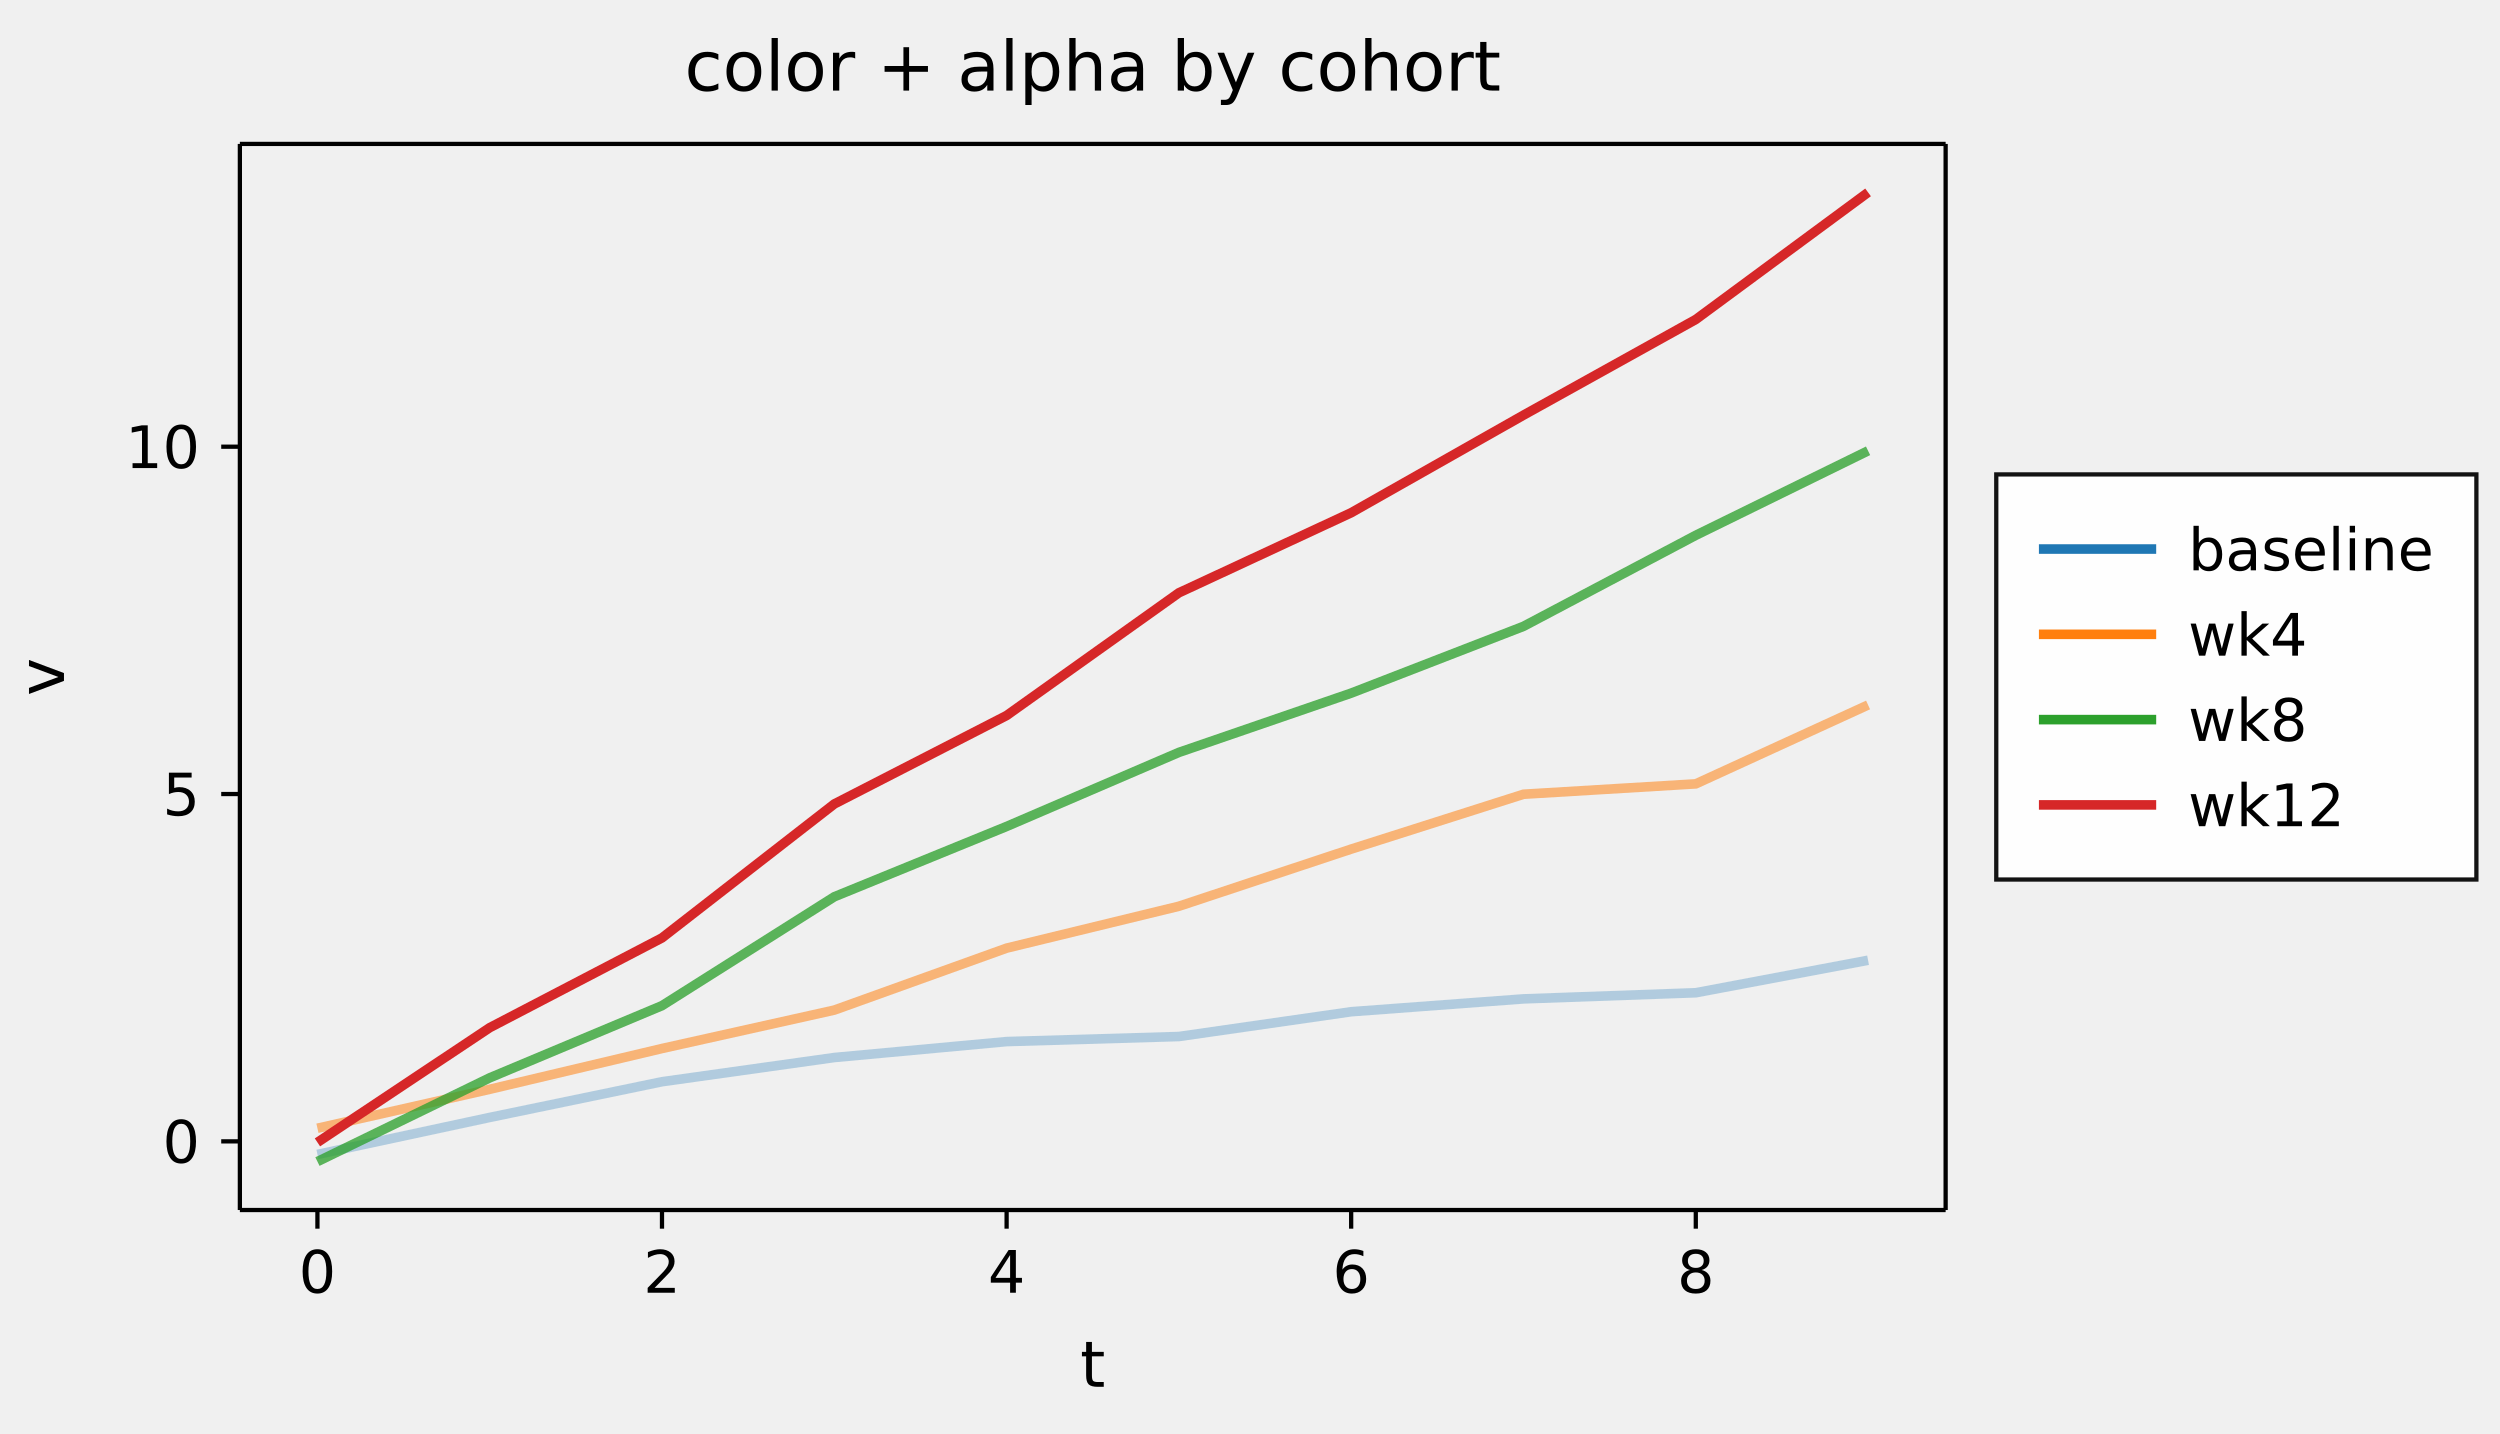
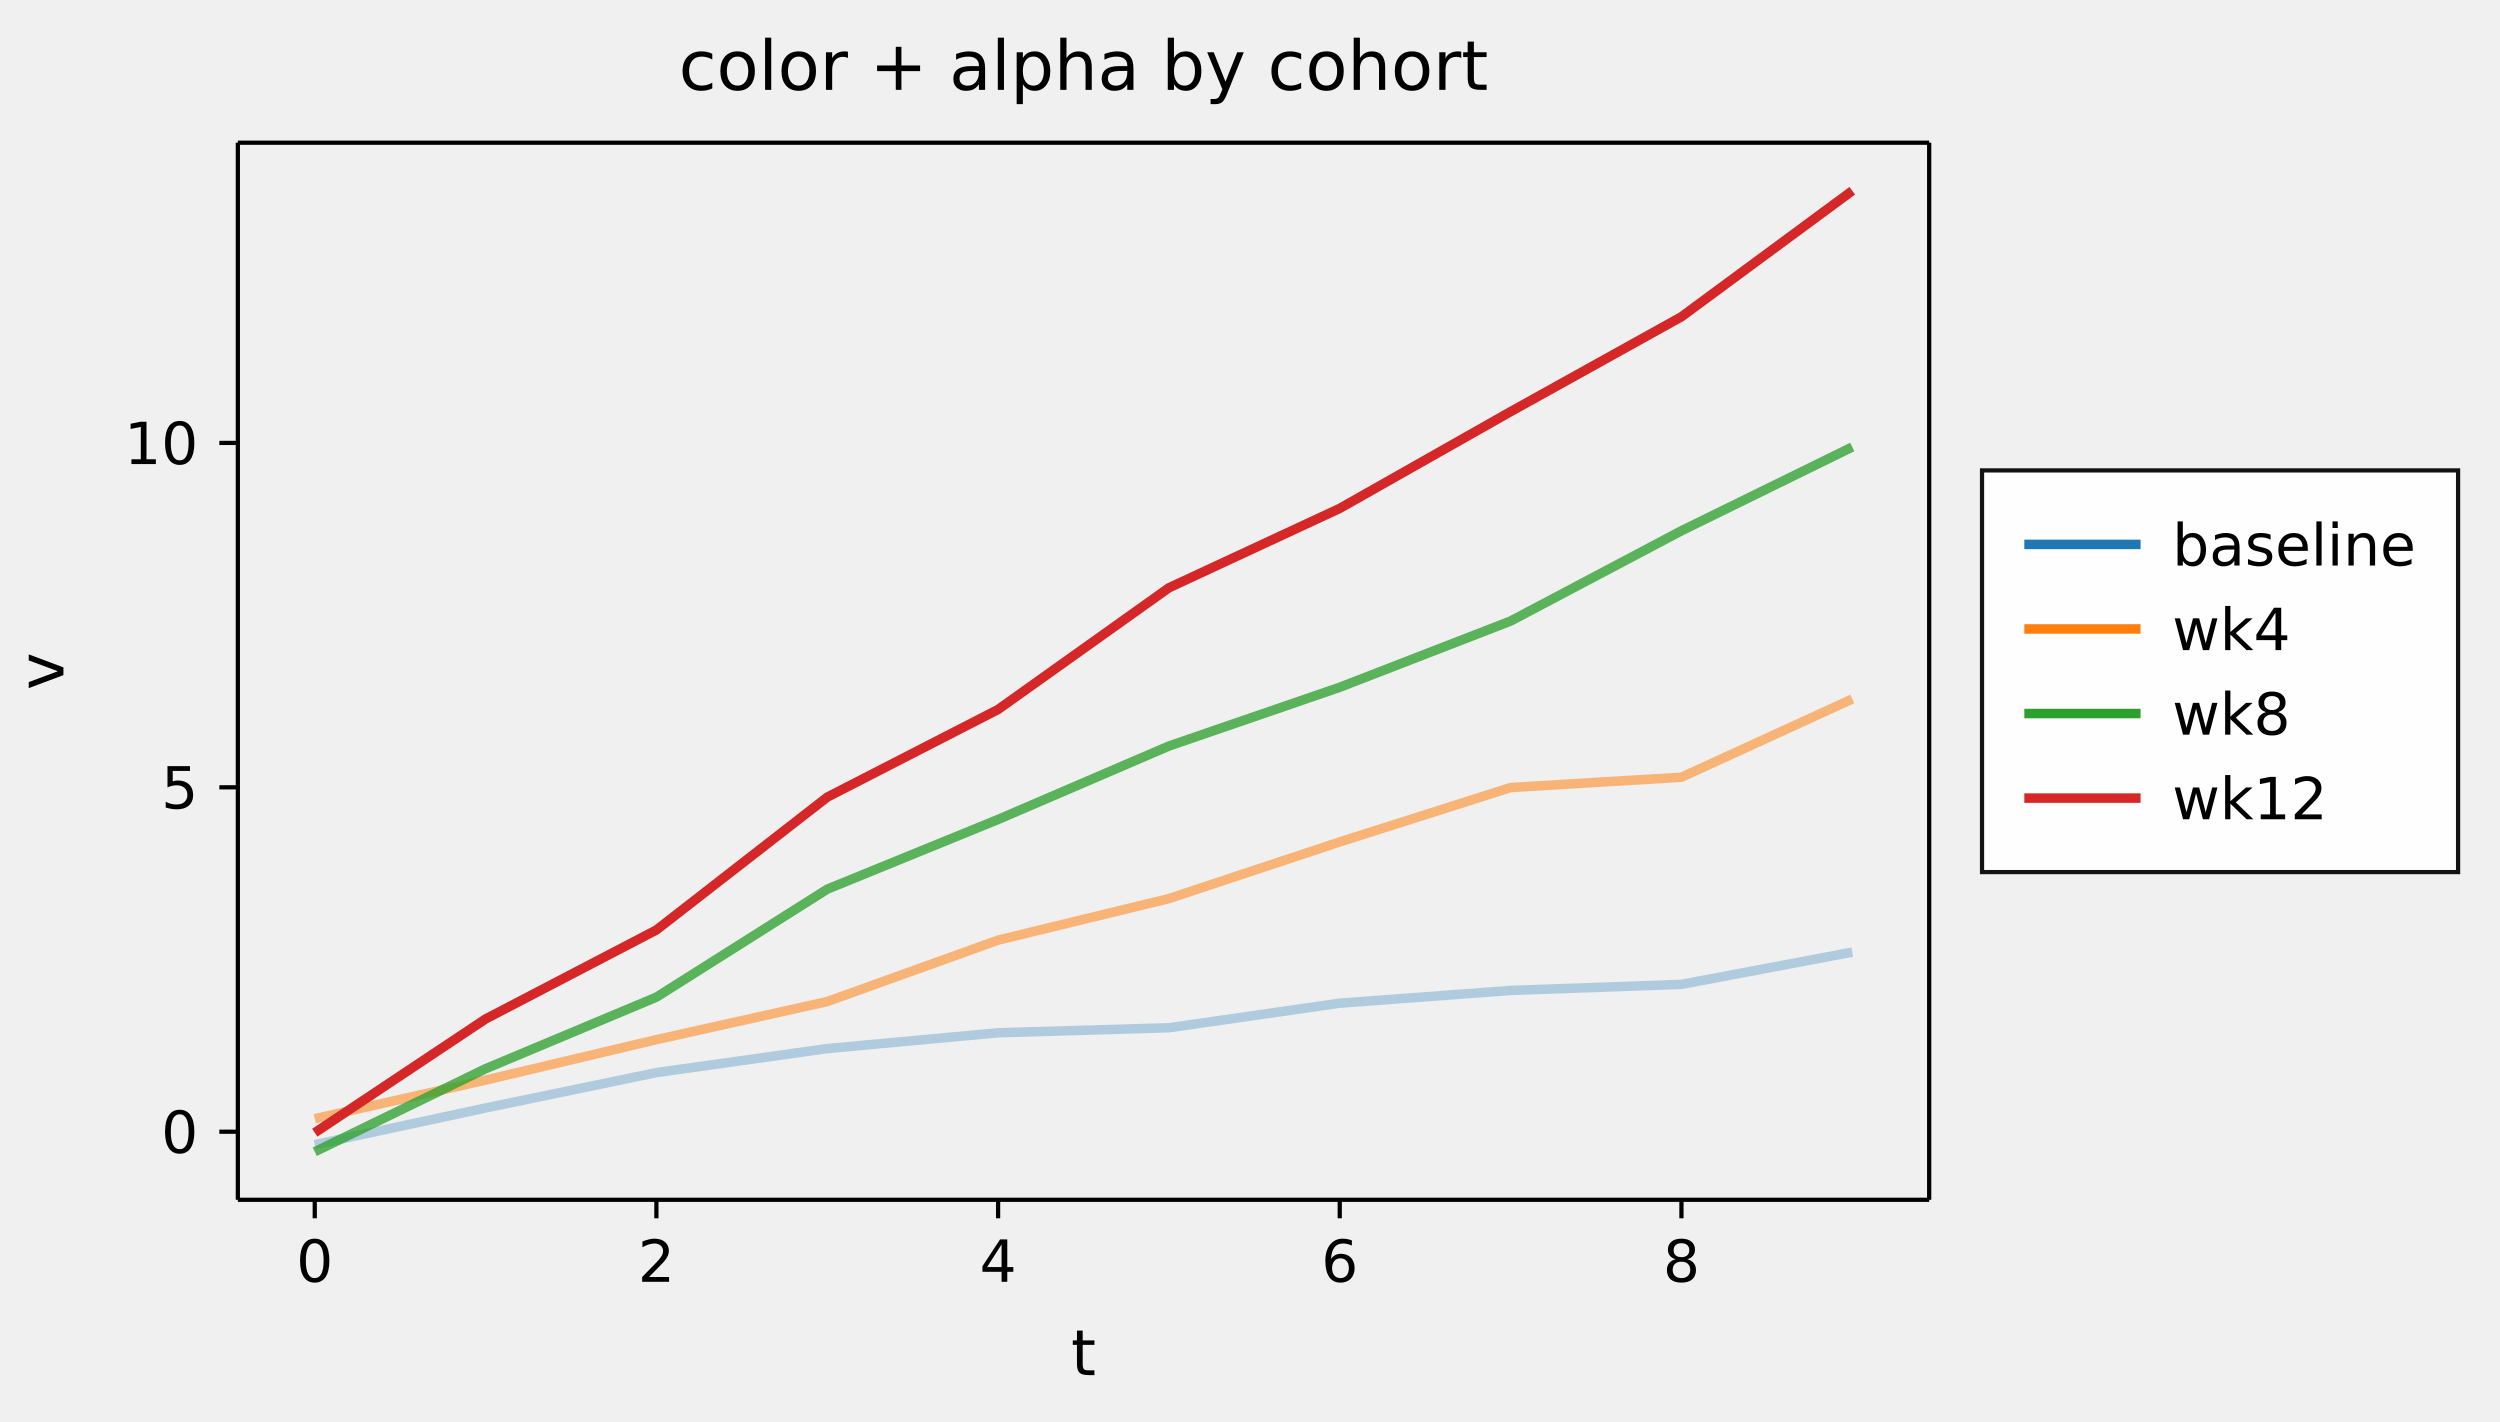
- <svg xmlns="http://www.w3.org/2000/svg" width="469" height="269" viewBox="0 0 469 269" font-family="DejaVu Sans, Bitstream Vera Sans, Verdana, Arial, sans-serif" font-size="11" style="background:#fff" data-plotlet-version="0.4.4" data-plotlet-schema="2" data-plotlet-kind="figure">
-   <g transform="translate(45,27)" data-plotlet-kind="panel" data-plotlet-title="color + alpha by cohort" data-plotlet-xlabel="t" data-plotlet-ylabel="v" data-plotlet-xscale="linear" data-plotlet-yscale="linear" data-plotlet-xlim="-0.45,9.45" data-plotlet-ylim="-0.988395135088,14.3581002454" data-plotlet-panel-bbox="0,0,469,269" data-plotlet-data-area="45,27,320,200">
+ <svg xmlns="http://www.w3.org/2000/svg" width="473" height="269" viewBox="0 0 473 269" font-family="DejaVu Sans, Bitstream Vera Sans, Verdana, Arial, sans-serif" font-size="11" style="background:#fff" data-plotlet-version="0.4.5" data-plotlet-schema="2" data-plotlet-kind="figure">
+   <g transform="translate(45,27)" data-plotlet-kind="panel" data-plotlet-title="color + alpha by cohort" data-plotlet-xlabel="t" data-plotlet-ylabel="v" data-plotlet-xscale="linear" data-plotlet-yscale="linear" data-plotlet-xlim="-0.45,9.45" data-plotlet-ylim="-0.988395135088,14.3581002454" data-plotlet-panel-bbox="0,0,473,269" data-plotlet-data-area="45,27,320,200">
    <svg x="0" y="0" width="320" height="200" overflow="hidden">
      <g class="plotlet-artist" data-plotlet-type="line" data-plotlet-index="0" data-plotlet-label="baseline" data-plotlet-color="#1f77b4" data-plotlet-n="10" data-plotlet-x-min="0" data-plotlet-x-max="9" data-plotlet-y-min="-0.18815137680569755" data-plotlet-y-max="2.607379976853529">
        <path d="M14.55,189.57L46.87,182.63L79.19,175.93L111.52,171.39L143.84,168.40L176.16,167.45L208.48,162.80L240.81,160.39L273.13,159.24L305.45,153.14" fill="none" stroke="#1f77b4" stroke-width="1.8" opacity="0.3" />
      </g>
      <g class="plotlet-artist" data-plotlet-type="line" data-plotlet-index="1" data-plotlet-label="wk4" data-plotlet-color="#ff7f0e" data-plotlet-n="10" data-plotlet-x-min="0" data-plotlet-x-max="9" data-plotlet-y-min="0.18882446692344765" data-plotlet-y-max="6.2821275179931595">
        <path d="M14.55,184.66L46.87,177.35L79.19,169.70L111.52,162.49L143.84,150.87L176.16,143.01L208.48,132.29L240.81,122.00L273.13,120.05L305.45,105.25" fill="none" stroke="#ff7f0e" stroke-width="1.8" opacity="0.533" />
      </g>
      <g class="plotlet-artist" data-plotlet-type="line" data-plotlet-index="2" data-plotlet-label="wk8" data-plotlet-color="#2ca02c" data-plotlet-n="10" data-plotlet-x-min="0" data-plotlet-x-max="9" data-plotlet-y-min="-0.2908271632479597" data-plotlet-y-max="9.940454131477516">
        <path d="M14.55,190.91L46.87,175.20L79.19,161.66L111.52,141.23L143.84,128.04L176.16,114.15L208.48,103.03L240.81,90.50L273.13,73.42L305.45,57.57" fill="none" stroke="#2ca02c" stroke-width="1.8" opacity="0.767" />
      </g>
      <g class="plotlet-artist" data-plotlet-type="line" data-plotlet-index="3" data-plotlet-label="wk12" data-plotlet-color="#d62728" data-plotlet-n="10" data-plotlet-x-min="0" data-plotlet-x-max="9" data-plotlet-y-min="-0.014407388803281327" data-plotlet-y-max="13.660532273551379">
        <path d="M14.55,187.31L46.87,165.79L79.19,148.95L111.52,123.82L143.84,107.23L176.16,84.21L208.48,69.19L240.81,50.88L273.13,32.93L305.45,9.09" fill="none" stroke="#d62728" stroke-width="1.8" opacity="1" />
      </g>
    </svg>
    <line x1="0" y1="0" x2="320" y2="0" stroke="#000000" stroke-width="0.8" />
    <line x1="0" y1="200" x2="320" y2="200" stroke="#000000" stroke-width="0.8" />
    <line x1="0" y1="0" x2="0" y2="200" stroke="#000000" stroke-width="0.8" />
    <line x1="320" y1="0" x2="320" y2="200" stroke="#000000" stroke-width="0.8" />
    <line x1="14.55" x2="14.55" y1="200" y2="203.5" stroke="#000000" stroke-width="0.8" />
    <path d="M14.543 208.214Q13.705 208.214 13.283 209.039Q12.862 209.863 12.862 211.518Q12.862 213.167 13.283 213.991Q13.705 214.815 14.543 214.815Q15.386 214.815 15.808 213.991Q16.229 213.167 16.229 211.518Q16.229 209.863 15.808 209.039Q15.386 208.214 14.543 208.214ZM14.543 207.355Q15.891 207.355 16.603 208.421Q17.314 209.487 17.314 211.518Q17.314 213.542 16.603 214.609Q15.891 215.675 14.543 215.675Q13.195 215.675 12.483 214.609Q11.771 213.542 11.771 211.518Q11.771 209.487 12.483 208.421Q13.195 207.355 14.543 207.355Z" fill="#000" />
    <line x1="79.19" x2="79.19" y1="200" y2="203.5" stroke="#000000" stroke-width="0.8" />
    <path d="M77.803 214.606H81.59V215.519H76.498V214.606Q77.116 213.967 78.182 212.89Q79.248 211.813 79.522 211.501Q80.043 210.916 80.25 210.51Q80.457 210.105 80.457 209.713Q80.457 209.074 80.008 208.671Q79.56 208.268 78.84 208.268Q78.33 208.268 77.763 208.445Q77.197 208.623 76.552 208.982V207.887Q77.207 207.624 77.777 207.489Q78.346 207.355 78.819 207.355Q80.065 207.355 80.806 207.978Q81.547 208.601 81.547 209.643Q81.547 210.137 81.362 210.58Q81.177 211.023 80.688 211.625Q80.553 211.781 79.834 212.525Q79.114 213.269 77.803 214.606Z" fill="#000" />
    <line x1="143.84" x2="143.84" y1="200" y2="203.5" stroke="#000000" stroke-width="0.8" />
    <path d="M144.496 208.445 141.757 212.726H144.496ZM144.212 207.5H145.576V212.726H146.72V213.628H145.576V215.519H144.496V213.628H140.876V212.581Z" fill="#000" />
    <line x1="208.48" x2="208.48" y1="200" y2="203.5" stroke="#000000" stroke-width="0.8" />
    <path d="M208.616 211.077Q207.886 211.077 207.459 211.577Q207.032 212.076 207.032 212.946Q207.032 213.811 207.459 214.313Q207.886 214.815 208.616 214.815Q209.347 214.815 209.774 214.313Q210.201 213.811 210.201 212.946Q210.201 212.076 209.774 211.577Q209.347 211.077 208.616 211.077ZM210.77 207.677V208.666Q210.362 208.472 209.946 208.37Q209.53 208.268 209.121 208.268Q208.047 208.268 207.48 208.993Q206.914 209.718 206.833 211.185Q207.15 210.717 207.628 210.468Q208.106 210.218 208.681 210.218Q209.889 210.218 210.59 210.951Q211.291 211.684 211.291 212.946Q211.291 214.182 210.561 214.928Q209.83 215.675 208.616 215.675Q207.225 215.675 206.489 214.609Q205.754 213.542 205.754 211.518Q205.754 209.616 206.656 208.486Q207.558 207.355 209.078 207.355Q209.487 207.355 209.903 207.436Q210.319 207.516 210.77 207.677Z" fill="#000" />
    <line x1="273.13" x2="273.13" y1="200" y2="203.5" stroke="#000000" stroke-width="0.8" />
    <path d="M273.129 211.711Q272.355 211.711 271.912 212.125Q271.469 212.538 271.469 213.263Q271.469 213.988 271.912 214.402Q272.355 214.815 273.129 214.815Q273.902 214.815 274.348 214.399Q274.794 213.983 274.794 213.263Q274.794 212.538 274.351 212.125Q273.907 211.711 273.129 211.711ZM272.044 211.249Q271.345 211.077 270.956 210.599Q270.567 210.121 270.567 209.434Q270.567 208.472 271.251 207.914Q271.936 207.355 273.129 207.355Q274.326 207.355 275.009 207.914Q275.691 208.472 275.691 209.434Q275.691 210.121 275.301 210.599Q274.912 211.077 274.219 211.249Q275.003 211.432 275.441 211.963Q275.879 212.495 275.879 213.263Q275.879 214.429 275.167 215.052Q274.455 215.675 273.129 215.675Q271.802 215.675 271.09 215.052Q270.379 214.429 270.379 213.263Q270.379 212.495 270.819 211.963Q271.259 211.432 272.044 211.249ZM271.646 209.536Q271.646 210.159 272.036 210.508Q272.425 210.857 273.129 210.857Q273.827 210.857 274.222 210.508Q274.616 210.159 274.616 209.536Q274.616 208.913 274.222 208.563Q273.827 208.214 273.129 208.214Q272.425 208.214 272.036 208.563Q271.646 208.913 271.646 209.536Z" fill="#000" />
    <line x1="0" x2="-3.5" y1="187.12" y2="187.12" stroke="#000000" stroke-width="0.8" />
    <path d="M-11.002 183.824Q-11.84 183.824 -12.261 184.648Q-12.683 185.473 -12.683 187.127Q-12.683 188.776 -12.261 189.6Q-11.84 190.425 -11.002 190.425Q-10.159 190.425 -9.737 189.6Q-9.315 188.776 -9.315 187.127Q-9.315 185.473 -9.737 184.648Q-10.159 183.824 -11.002 183.824ZM-11.002 182.964Q-9.654 182.964 -8.942 184.031Q-8.23 185.097 -8.23 187.127Q-8.23 189.152 -8.942 190.218Q-9.654 191.284 -11.002 191.284Q-12.35 191.284 -13.062 190.218Q-13.773 189.152 -13.773 187.127Q-13.773 185.097 -13.062 184.031Q-12.35 182.964 -11.002 182.964Z" fill="#000" />
    <line x1="0" x2="-3.5" y1="121.96" y2="121.96" stroke="#000000" stroke-width="0.8" />
    <path d="M-13.312 117.948H-9.052V118.861H-12.318V120.827Q-12.082 120.746 -11.845 120.706Q-11.609 120.666 -11.373 120.666Q-10.03 120.666 -9.246 121.402Q-8.461 122.137 -8.461 123.394Q-8.461 124.689 -9.267 125.406Q-10.073 126.123 -11.539 126.123Q-12.044 126.123 -12.568 126.037Q-13.091 125.951 -13.65 125.779V124.689Q-13.167 124.952 -12.651 125.081Q-12.135 125.21 -11.561 125.21Q-10.631 125.21 -10.089 124.721Q-9.546 124.232 -9.546 123.394Q-9.546 122.556 -10.089 122.068Q-10.631 121.579 -11.561 121.579Q-11.996 121.579 -12.428 121.676Q-12.86 121.772 -13.312 121.976Z" fill="#000" />
    <line x1="0" x2="-3.5" y1="56.80" y2="56.80" stroke="#000000" stroke-width="0.8" />
    <path d="M-20.133 59.892H-18.36V53.775L-20.289 54.162V53.173L-18.371 52.787H-17.286V59.892H-15.514V60.806H-20.133ZM-11.002 53.501Q-11.84 53.501 -12.261 54.325Q-12.683 55.15 -12.683 56.804Q-12.683 58.453 -12.261 59.277Q-11.84 60.102 -11.002 60.102Q-10.159 60.102 -9.737 59.277Q-9.315 58.453 -9.315 56.804Q-9.315 55.15 -9.737 54.325Q-10.159 53.501 -11.002 53.501ZM-11.002 52.641Q-9.654 52.641 -8.942 53.708Q-8.23 54.774 -8.23 56.804Q-8.23 58.829 -8.942 59.895Q-9.654 60.961 -11.002 60.961Q-12.35 60.961 -13.062 59.895Q-13.773 58.829 -13.773 56.804Q-13.773 54.774 -13.062 53.708Q-12.35 52.641 -11.002 52.641Z" fill="#000" />
    <path d="M159.845 224.744V226.607H162.065V227.445H159.845V231.008Q159.845 231.811 160.064 232.039Q160.284 232.268 160.958 232.268H162.065V233.17H160.958Q159.71 233.17 159.235 232.704Q158.761 232.238 158.761 231.008V227.445H157.97V226.607H158.761V224.744Z" fill="#000" />
    <g transform="translate(-33.0,100.0) rotate(-90)">
      <path d="M-3.193 -6.562H-2.051L0.0 -1.055L2.051 -6.562H3.193L0.732 0.0H-0.732Z" fill="#000" />
    </g>
    <path d="M89.766 -16.836V-15.745Q89.271 -16.018 88.773 -16.154Q88.275 -16.291 87.767 -16.291Q86.631 -16.291 86.002 -15.57Q85.374 -14.85 85.374 -13.548Q85.374 -12.247 86.002 -11.527Q86.631 -10.806 87.767 -10.806Q88.275 -10.806 88.773 -10.943Q89.271 -11.079 89.766 -11.352V-10.273Q89.278 -10.044 88.754 -9.93Q88.23 -9.816 87.64 -9.816Q86.034 -9.816 85.088 -10.825Q84.142 -11.834 84.142 -13.548Q84.142 -15.288 85.098 -16.284Q86.053 -17.281 87.716 -17.281Q88.256 -17.281 88.77 -17.17Q89.284 -17.059 89.766 -16.836ZM94.552 -16.291Q93.613 -16.291 93.067 -15.557Q92.521 -14.824 92.521 -13.548Q92.521 -12.272 93.064 -11.539Q93.607 -10.806 94.552 -10.806Q95.486 -10.806 96.031 -11.542Q96.577 -12.279 96.577 -13.548Q96.577 -14.812 96.031 -15.551Q95.486 -16.291 94.552 -16.291ZM94.552 -17.281Q96.076 -17.281 96.946 -16.291Q97.815 -15.3 97.815 -13.548Q97.815 -11.803 96.946 -10.809Q96.076 -9.816 94.552 -9.816Q93.023 -9.816 92.156 -10.809Q91.29 -11.803 91.29 -13.548Q91.29 -15.3 92.156 -16.291Q93.023 -17.281 94.552 -17.281ZM99.751 -19.877H100.919V-10.0H99.751ZM106.118 -16.291Q105.178 -16.291 104.633 -15.557Q104.087 -14.824 104.087 -13.548Q104.087 -12.272 104.629 -11.539Q105.172 -10.806 106.118 -10.806Q107.051 -10.806 107.597 -11.542Q108.143 -12.279 108.143 -13.548Q108.143 -14.812 107.597 -15.551Q107.051 -16.291 106.118 -16.291ZM106.118 -17.281Q107.641 -17.281 108.511 -16.291Q109.381 -15.3 109.381 -13.548Q109.381 -11.803 108.511 -10.809Q107.641 -9.816 106.118 -9.816Q104.588 -9.816 103.722 -10.809Q102.855 -11.803 102.855 -13.548Q102.855 -15.3 103.722 -16.291Q104.588 -17.281 106.118 -17.281ZM115.436 -16.018Q115.24 -16.132 115.008 -16.186Q114.776 -16.24 114.497 -16.24Q113.507 -16.24 112.977 -15.595Q112.447 -14.951 112.447 -13.745V-10.0H111.272V-17.109H112.447V-16.005Q112.815 -16.652 113.405 -16.967Q113.995 -17.281 114.84 -17.281Q114.96 -17.281 115.106 -17.265Q115.252 -17.249 115.43 -17.217ZM125.548 -18.15V-14.615H129.084V-13.536H125.548V-10.0H124.482V-13.536H120.946V-14.615H124.482V-18.15ZM139.05 -13.574Q137.634 -13.574 137.088 -13.25Q136.542 -12.926 136.542 -12.146Q136.542 -11.523 136.952 -11.158Q137.361 -10.793 138.066 -10.793Q139.037 -10.793 139.624 -11.482Q140.211 -12.171 140.211 -13.313V-13.574ZM141.379 -14.056V-10.0H140.211V-11.079Q139.811 -10.432 139.215 -10.124Q138.618 -9.816 137.755 -9.816Q136.663 -9.816 136.019 -10.428Q135.374 -11.041 135.374 -12.069Q135.374 -13.269 136.177 -13.878Q136.98 -14.488 138.573 -14.488H140.211V-14.602Q140.211 -15.408 139.681 -15.849Q139.151 -16.291 138.193 -16.291Q137.583 -16.291 137.006 -16.145Q136.428 -15.999 135.895 -15.707V-16.786Q136.536 -17.033 137.139 -17.157Q137.742 -17.281 138.313 -17.281Q139.856 -17.281 140.617 -16.481Q141.379 -15.681 141.379 -14.056ZM143.785 -19.877H144.953V-10.0H143.785ZM148.527 -11.066V-7.296H147.352V-17.109H148.527V-16.03Q148.895 -16.665 149.457 -16.973Q150.018 -17.281 150.799 -17.281Q152.094 -17.281 152.903 -16.252Q153.713 -15.224 153.713 -13.548Q153.713 -11.873 152.903 -10.844Q152.094 -9.816 150.799 -9.816Q150.018 -9.816 149.457 -10.124Q148.895 -10.432 148.527 -11.066ZM152.5 -13.548Q152.5 -14.837 151.97 -15.57Q151.44 -16.303 150.513 -16.303Q149.587 -16.303 149.057 -15.57Q148.527 -14.837 148.527 -13.548Q148.527 -12.26 149.057 -11.527Q149.587 -10.793 150.513 -10.793Q151.44 -10.793 151.97 -11.527Q152.5 -12.26 152.5 -13.548ZM161.558 -14.291V-10.0H160.39V-14.253Q160.39 -15.262 159.997 -15.764Q159.603 -16.265 158.816 -16.265Q157.87 -16.265 157.324 -15.662Q156.779 -15.059 156.779 -14.018V-10.0H155.604V-19.877H156.779V-16.005Q157.198 -16.646 157.766 -16.963Q158.334 -17.281 159.076 -17.281Q160.302 -17.281 160.93 -16.522Q161.558 -15.764 161.558 -14.291ZM167.119 -13.574Q165.703 -13.574 165.157 -13.25Q164.612 -12.926 164.612 -12.146Q164.612 -11.523 165.021 -11.158Q165.43 -10.793 166.135 -10.793Q167.106 -10.793 167.693 -11.482Q168.281 -12.171 168.281 -13.313V-13.574ZM169.448 -14.056V-10.0H168.281V-11.079Q167.881 -10.432 167.284 -10.124Q166.687 -9.816 165.824 -9.816Q164.732 -9.816 164.088 -10.428Q163.444 -11.041 163.444 -12.069Q163.444 -13.269 164.247 -13.878Q165.05 -14.488 166.643 -14.488H168.281V-14.602Q168.281 -15.408 167.75 -15.849Q167.22 -16.291 166.262 -16.291Q165.653 -16.291 165.075 -16.145Q164.497 -15.999 163.964 -15.707V-16.786Q164.605 -17.033 165.208 -17.157Q165.811 -17.281 166.383 -17.281Q167.925 -17.281 168.687 -16.481Q169.448 -15.681 169.448 -14.056ZM181.09 -13.548Q181.09 -14.837 180.56 -15.57Q180.03 -16.303 179.103 -16.303Q178.177 -16.303 177.646 -15.57Q177.116 -14.837 177.116 -13.548Q177.116 -12.26 177.646 -11.527Q178.177 -10.793 179.103 -10.793Q180.03 -10.793 180.56 -11.527Q181.09 -12.26 181.09 -13.548ZM177.116 -16.03Q177.485 -16.665 178.046 -16.973Q178.608 -17.281 179.389 -17.281Q180.684 -17.281 181.493 -16.252Q182.302 -15.224 182.302 -13.548Q182.302 -11.873 181.493 -10.844Q180.684 -9.816 179.389 -9.816Q178.608 -9.816 178.046 -10.124Q177.485 -10.432 177.116 -11.066V-10.0H175.942V-19.877H177.116ZM187.197 -9.34Q186.701 -8.07 186.232 -7.683Q185.762 -7.296 184.975 -7.296H184.042V-8.273H184.727Q185.21 -8.273 185.476 -8.502Q185.743 -8.73 186.067 -9.581L186.276 -10.114L183.401 -17.109H184.638L186.86 -11.549L189.082 -17.109H190.32ZM201.18 -16.836V-15.745Q200.685 -16.018 200.187 -16.154Q199.689 -16.291 199.181 -16.291Q198.045 -16.291 197.416 -15.57Q196.788 -14.85 196.788 -13.548Q196.788 -12.247 197.416 -11.527Q198.045 -10.806 199.181 -10.806Q199.689 -10.806 200.187 -10.943Q200.685 -11.079 201.18 -11.352V-10.273Q200.692 -10.044 200.168 -9.93Q199.644 -9.816 199.054 -9.816Q197.448 -9.816 196.502 -10.825Q195.556 -11.834 195.556 -13.548Q195.556 -15.288 196.512 -16.284Q197.467 -17.281 199.13 -17.281Q199.67 -17.281 200.184 -17.17Q200.698 -17.059 201.18 -16.836ZM205.967 -16.291Q205.027 -16.291 204.481 -15.557Q203.935 -14.824 203.935 -13.548Q203.935 -12.272 204.478 -11.539Q205.021 -10.806 205.967 -10.806Q206.9 -10.806 207.446 -11.542Q207.991 -12.279 207.991 -13.548Q207.991 -14.812 207.446 -15.551Q206.9 -16.291 205.967 -16.291ZM205.967 -17.281Q207.49 -17.281 208.36 -16.291Q209.229 -15.3 209.229 -13.548Q209.229 -11.803 208.36 -10.809Q207.49 -9.816 205.967 -9.816Q204.437 -9.816 203.57 -10.809Q202.704 -11.803 202.704 -13.548Q202.704 -15.3 203.57 -16.291Q204.437 -17.281 205.967 -17.281ZM217.075 -14.291V-10.0H215.907V-14.253Q215.907 -15.262 215.513 -15.764Q215.12 -16.265 214.333 -16.265Q213.387 -16.265 212.841 -15.662Q212.295 -15.059 212.295 -14.018V-10.0H211.121V-19.877H212.295V-16.005Q212.714 -16.646 213.282 -16.963Q213.85 -17.281 214.593 -17.281Q215.818 -17.281 216.447 -16.522Q217.075 -15.764 217.075 -14.291ZM222.159 -16.291Q221.22 -16.291 220.674 -15.557Q220.128 -14.824 220.128 -13.548Q220.128 -12.272 220.671 -11.539Q221.214 -10.806 222.159 -10.806Q223.093 -10.806 223.638 -11.542Q224.184 -12.279 224.184 -13.548Q224.184 -14.812 223.638 -15.551Q223.093 -16.291 222.159 -16.291ZM222.159 -17.281Q223.683 -17.281 224.552 -16.291Q225.422 -15.3 225.422 -13.548Q225.422 -11.803 224.552 -10.809Q223.683 -9.816 222.159 -9.816Q220.63 -9.816 219.763 -10.809Q218.897 -11.803 218.897 -13.548Q218.897 -15.3 219.763 -16.291Q220.63 -17.281 222.159 -17.281ZM231.478 -16.018Q231.281 -16.132 231.049 -16.186Q230.818 -16.24 230.538 -16.24Q229.548 -16.24 229.018 -15.595Q228.488 -14.951 228.488 -13.745V-10.0H227.314V-17.109H228.488V-16.005Q228.856 -16.652 229.447 -16.967Q230.037 -17.281 230.881 -17.281Q231.002 -17.281 231.148 -17.265Q231.294 -17.249 231.471 -17.217ZM233.858 -19.128V-17.109H236.264V-16.202H233.858V-12.342Q233.858 -11.473 234.096 -11.225Q234.334 -10.978 235.064 -10.978H236.264V-10.0H235.064Q233.712 -10.0 233.198 -10.505Q232.684 -11.009 232.684 -12.342V-16.202H231.827V-17.109H232.684V-19.128Z" fill="#000" />
-     <g transform="translate(329.50,62.00)">
+     <g transform="translate(330.00,62.00)">
      <rect x="0" y="0" width="90.07" height="76" fill="#ffffff" stroke="#000000" stroke-width="0.8" opacity="0.92" />
      <line x1="8.00" x2="30.00" y1="14.00" y2="14.00" stroke="#1f77b4" stroke-width="1.8" />
      <path d="M41.355 14.998Q41.355 13.907 40.906 13.287Q40.458 12.667 39.674 12.667Q38.89 12.667 38.441 13.287Q37.993 13.907 37.993 14.998Q37.993 16.088 38.441 16.708Q38.89 17.329 39.674 17.329Q40.458 17.329 40.906 16.708Q41.355 16.088 41.355 14.998ZM37.993 12.897Q38.304 12.36 38.78 12.1Q39.255 11.839 39.916 11.839Q41.011 11.839 41.696 12.709Q42.381 13.58 42.381 14.998Q42.381 16.416 41.696 17.286Q41.011 18.156 39.916 18.156Q39.255 18.156 38.78 17.895Q38.304 17.635 37.993 17.098V18.0H36.999V9.643H37.993ZM46.753 14.976Q45.555 14.976 45.093 15.25Q44.631 15.524 44.631 16.185Q44.631 16.711 44.978 17.02Q45.324 17.329 45.92 17.329Q46.742 17.329 47.239 16.746Q47.736 16.163 47.736 15.196V14.976ZM48.724 14.568V18.0H47.736V17.087Q47.397 17.635 46.893 17.895Q46.388 18.156 45.657 18.156Q44.733 18.156 44.188 17.637Q43.643 17.119 43.643 16.249Q43.643 15.234 44.323 14.718Q45.002 14.203 46.35 14.203H47.736V14.106Q47.736 13.424 47.287 13.051Q46.839 12.677 46.028 12.677Q45.512 12.677 45.023 12.801Q44.535 12.924 44.083 13.171V12.258Q44.626 12.049 45.136 11.944Q45.646 11.839 46.13 11.839Q47.435 11.839 48.08 12.516Q48.724 13.193 48.724 14.568ZM54.595 12.162V13.096Q54.176 12.881 53.725 12.774Q53.273 12.667 52.79 12.667Q52.054 12.667 51.686 12.892Q51.318 13.118 51.318 13.569Q51.318 13.913 51.582 14.109Q51.845 14.305 52.64 14.482L52.978 14.557Q54.031 14.783 54.474 15.194Q54.917 15.604 54.917 16.34Q54.917 17.178 54.254 17.667Q53.59 18.156 52.43 18.156Q51.947 18.156 51.423 18.062Q50.899 17.968 50.319 17.78V16.759Q50.867 17.044 51.399 17.186Q51.931 17.329 52.452 17.329Q53.15 17.329 53.526 17.09Q53.902 16.851 53.902 16.416Q53.902 16.013 53.631 15.798Q53.359 15.583 52.441 15.384L52.097 15.304Q51.179 15.11 50.771 14.71Q50.362 14.31 50.362 13.612Q50.362 12.763 50.964 12.301Q51.565 11.839 52.672 11.839Q53.22 11.839 53.703 11.92Q54.187 12 54.595 12.162ZM61.636 14.745V15.229H57.092Q57.157 16.249 57.707 16.783Q58.258 17.318 59.241 17.318Q59.81 17.318 60.344 17.178Q60.879 17.039 61.405 16.759V17.694Q60.874 17.919 60.315 18.038Q59.756 18.156 59.182 18.156Q57.742 18.156 56.902 17.318Q56.061 16.48 56.061 15.051Q56.061 13.574 56.859 12.707Q57.656 11.839 59.01 11.839Q60.224 11.839 60.93 12.621Q61.636 13.402 61.636 14.745ZM60.648 14.455Q60.637 13.644 60.194 13.161Q59.751 12.677 59.021 12.677Q58.193 12.677 57.697 13.145Q57.2 13.612 57.125 14.46ZM63.258 9.643H64.247V18.0H63.258ZM66.314 11.984H67.303V18.0H66.314ZM66.314 9.643H67.303V10.894H66.314ZM74.371 14.369V18.0H73.383V14.401Q73.383 13.547 73.05 13.123Q72.717 12.699 72.051 12.699Q71.25 12.699 70.789 13.209Q70.327 13.719 70.327 14.6V18.0H69.333V11.984H70.327V12.919Q70.681 12.376 71.162 12.108Q71.643 11.839 72.271 11.839Q73.308 11.839 73.839 12.481Q74.371 13.123 74.371 14.369ZM81.488 14.745V15.229H76.944Q77.008 16.249 77.559 16.783Q78.109 17.318 79.092 17.318Q79.662 17.318 80.196 17.178Q80.73 17.039 81.257 16.759V17.694Q80.725 17.919 80.167 18.038Q79.608 18.156 79.033 18.156Q77.594 18.156 76.753 17.318Q75.913 16.48 75.913 15.051Q75.913 13.574 76.71 12.707Q77.508 11.839 78.861 11.839Q80.075 11.839 80.781 12.621Q81.488 13.402 81.488 14.745ZM80.5 14.455Q80.489 13.644 80.046 13.161Q79.603 12.677 78.872 12.677Q78.045 12.677 77.548 13.145Q77.051 13.612 76.976 14.46Z" fill="#000" />
      <line x1="8.00" x2="30.00" y1="30.00" y2="30.00" stroke="#ff7f0e" stroke-width="1.8" />
      <path d="M36.462 27.984H37.45L38.686 32.679L39.916 27.984H41.081L42.316 32.679L43.546 27.984H44.535L42.961 34.0H41.795L40.501 29.069L39.201 34.0H38.036ZM45.996 25.643H46.989V30.579L49.938 27.984H51.2L48.01 30.799L51.334 34.0H50.045L46.989 31.062V34.0H45.996ZM55.524 26.926 52.785 31.207H55.524ZM55.239 25.981H56.604V31.207H57.748V32.109H56.604V34.0H55.524V32.109H51.904V31.062Z" fill="#000" />
      <line x1="8.00" x2="30.00" y1="46.00" y2="46.00" stroke="#2ca02c" stroke-width="1.8" />
      <path d="M36.462 43.984H37.45L38.686 48.679L39.916 43.984H41.081L42.316 48.679L43.546 43.984H44.535L42.961 50.0H41.795L40.501 45.069L39.201 50.0H38.036ZM45.996 41.643H46.989V46.579L49.938 43.984H51.2L48.01 46.799L51.334 50.0H50.045L46.989 47.062V50.0H45.996ZM54.863 46.192Q54.09 46.192 53.647 46.605Q53.204 47.019 53.204 47.744Q53.204 48.469 53.647 48.883Q54.09 49.296 54.863 49.296Q55.637 49.296 56.083 48.88Q56.528 48.464 56.528 47.744Q56.528 47.019 56.085 46.605Q55.642 46.192 54.863 46.192ZM53.778 45.73Q53.08 45.558 52.691 45.08Q52.301 44.602 52.301 43.915Q52.301 42.953 52.986 42.395Q53.671 41.836 54.863 41.836Q56.061 41.836 56.743 42.395Q57.425 42.953 57.425 43.915Q57.425 44.602 57.036 45.08Q56.646 45.558 55.954 45.73Q56.738 45.913 57.176 46.444Q57.613 46.976 57.613 47.744Q57.613 48.91 56.902 49.533Q56.19 50.156 54.863 50.156Q53.537 50.156 52.825 49.533Q52.113 48.91 52.113 47.744Q52.113 46.976 52.554 46.444Q52.994 45.913 53.778 45.73ZM53.381 44.017Q53.381 44.64 53.77 44.989Q54.16 45.338 54.863 45.338Q55.562 45.338 55.956 44.989Q56.351 44.64 56.351 44.017Q56.351 43.394 55.956 43.044Q55.562 42.695 54.863 42.695Q54.16 42.695 53.77 43.044Q53.381 43.394 53.381 44.017Z" fill="#000" />
      <line x1="8.00" x2="30.00" y1="62.00" y2="62.00" stroke="#d62728" stroke-width="1.8" />
      <path d="M36.462 59.984H37.45L38.686 64.679L39.916 59.984H41.081L42.316 64.679L43.546 59.984H44.535L42.961 66.0H41.795L40.501 61.069L39.201 66.0H38.036ZM45.996 57.643H46.989V62.579L49.938 59.984H51.2L48.01 62.799L51.334 66.0H50.045L46.989 63.062V66.0H45.996ZM52.731 65.087H54.503V58.969L52.575 59.356V58.368L54.493 57.981H55.578V65.087H57.35V66.0H52.731ZM60.476 65.087H64.263V66.0H59.171V65.087Q59.789 64.448 60.855 63.371Q61.921 62.294 62.195 61.982Q62.716 61.397 62.923 60.991Q63.129 60.586 63.129 60.194Q63.129 59.555 62.681 59.152Q62.232 58.749 61.513 58.749Q61.002 58.749 60.436 58.926Q59.869 59.104 59.225 59.463V58.368Q59.88 58.104 60.449 57.97Q61.019 57.836 61.491 57.836Q62.737 57.836 63.479 58.459Q64.22 59.082 64.22 60.124Q64.22 60.618 64.034 61.061Q63.849 61.504 63.36 62.106Q63.226 62.262 62.506 63.006Q61.787 63.75 60.476 65.087Z" fill="#000" />
    </g>
  </g>
</svg>
